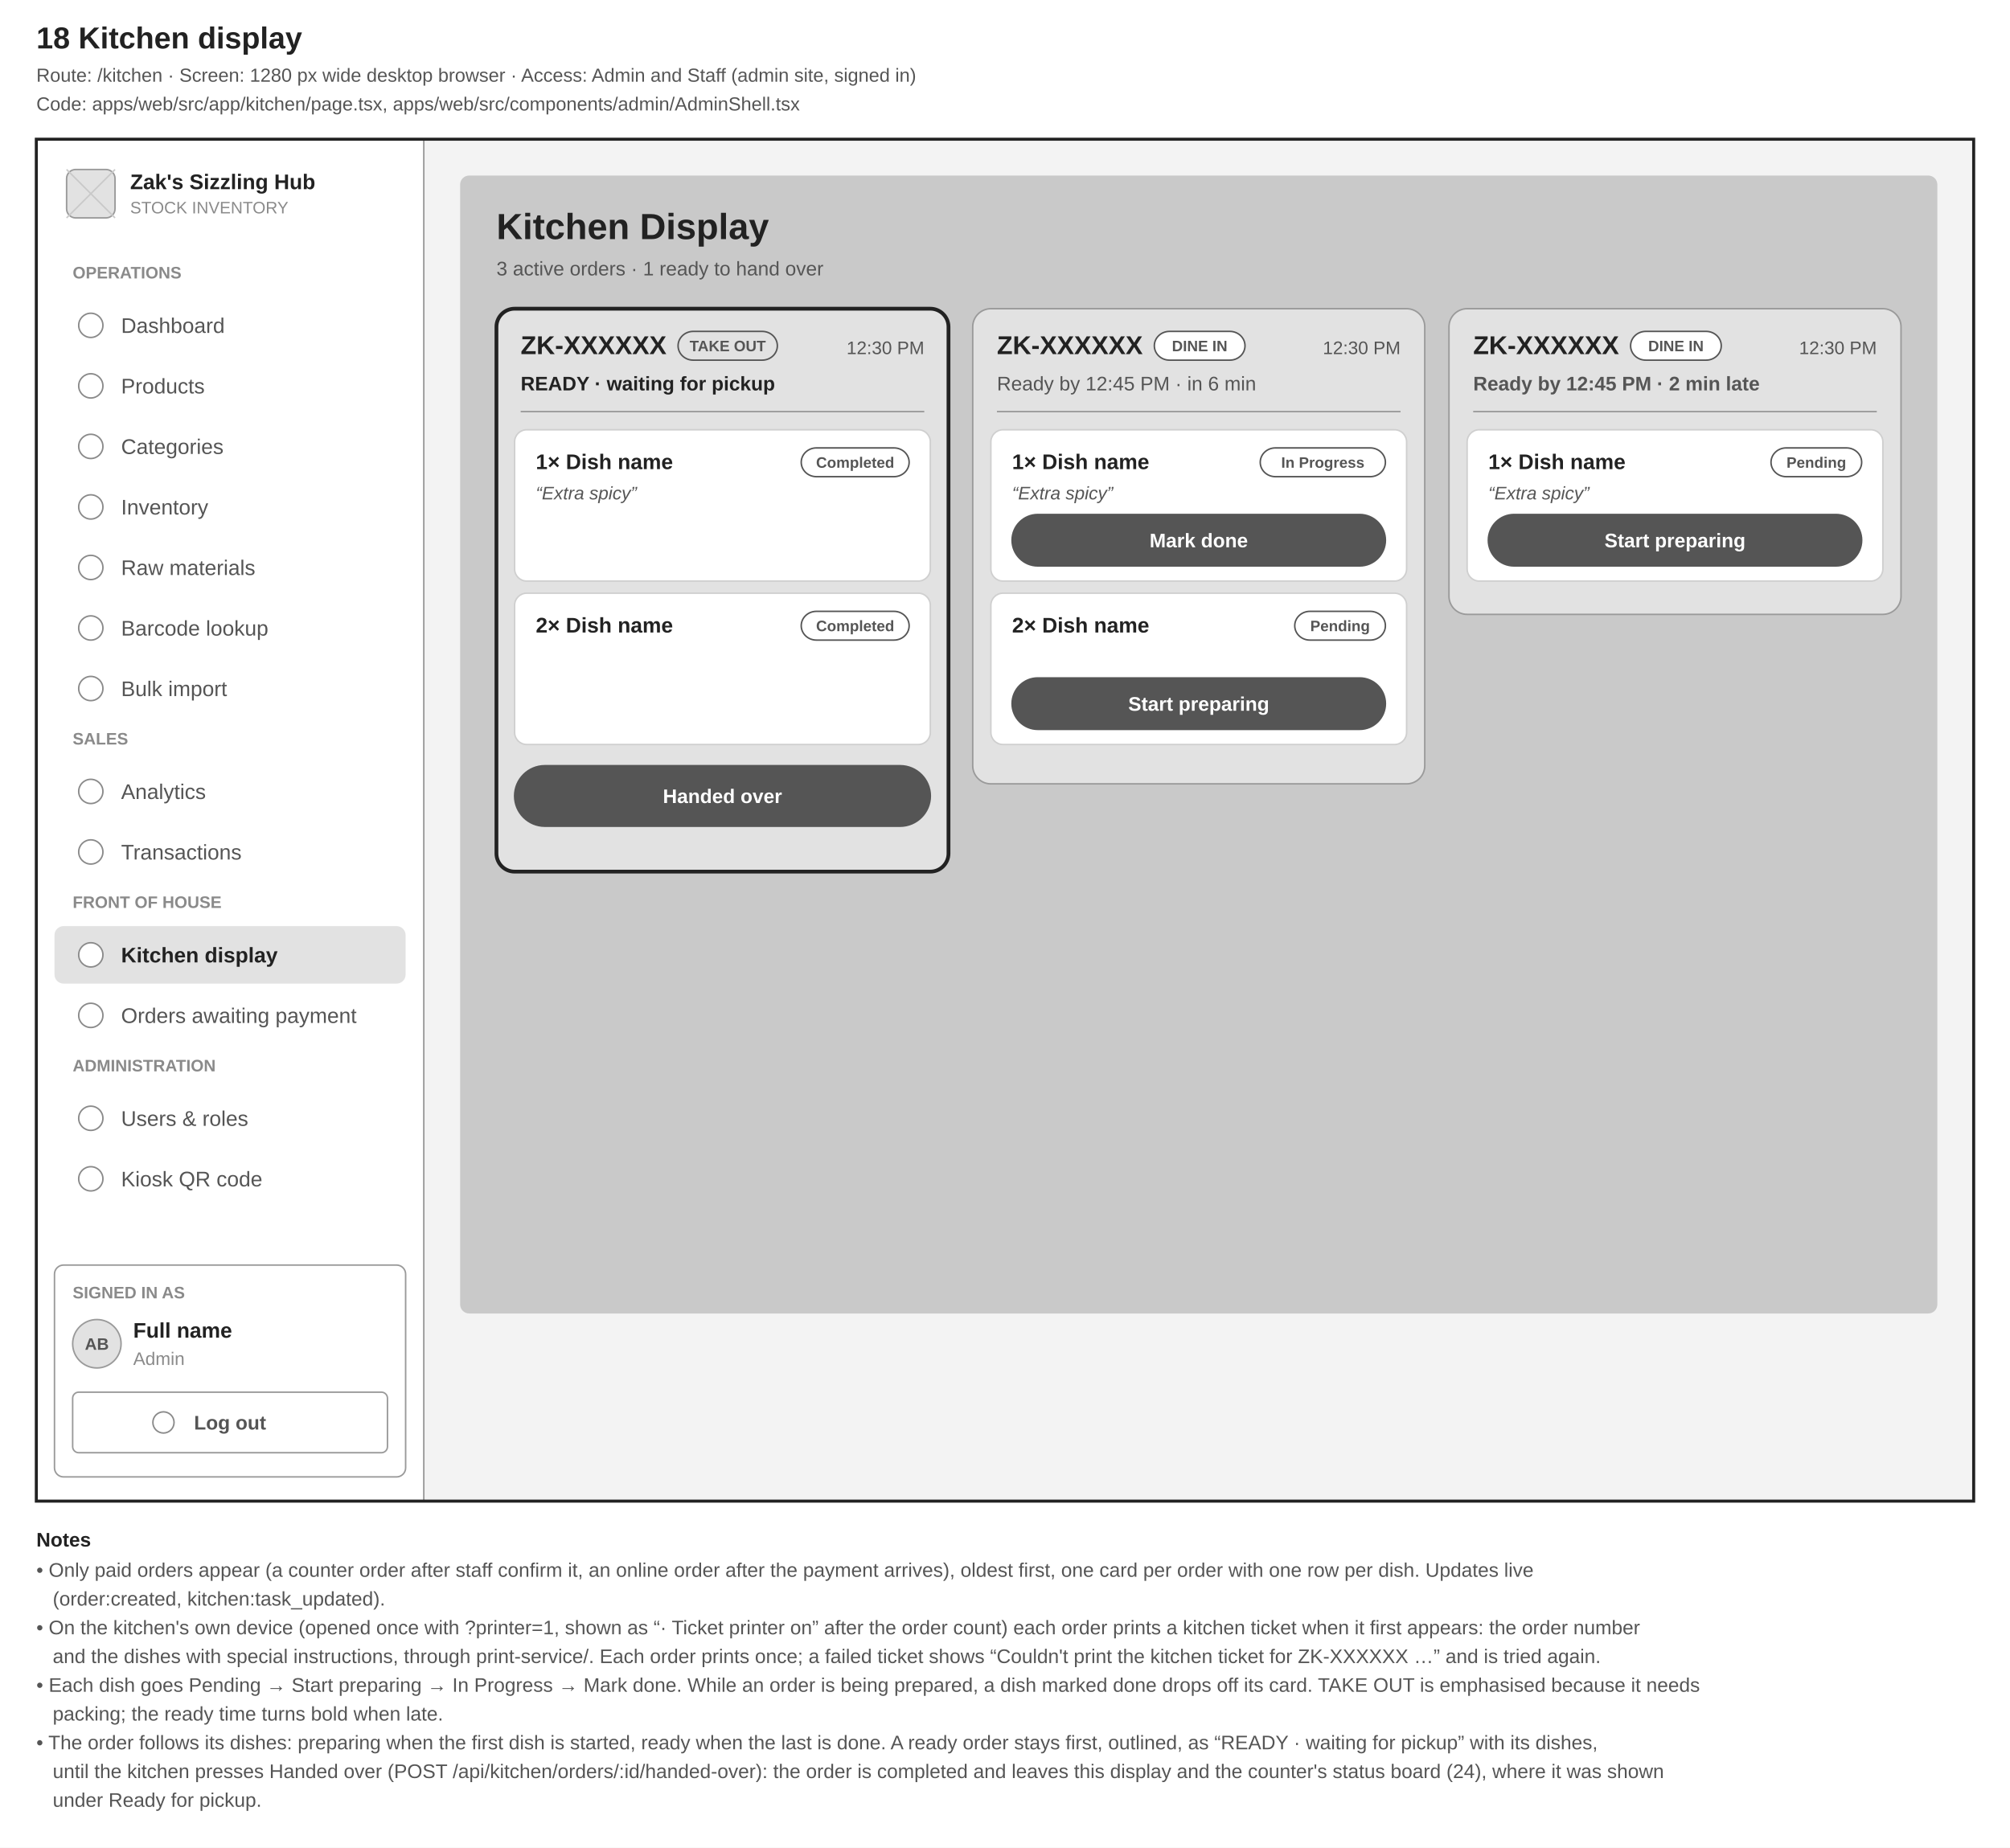
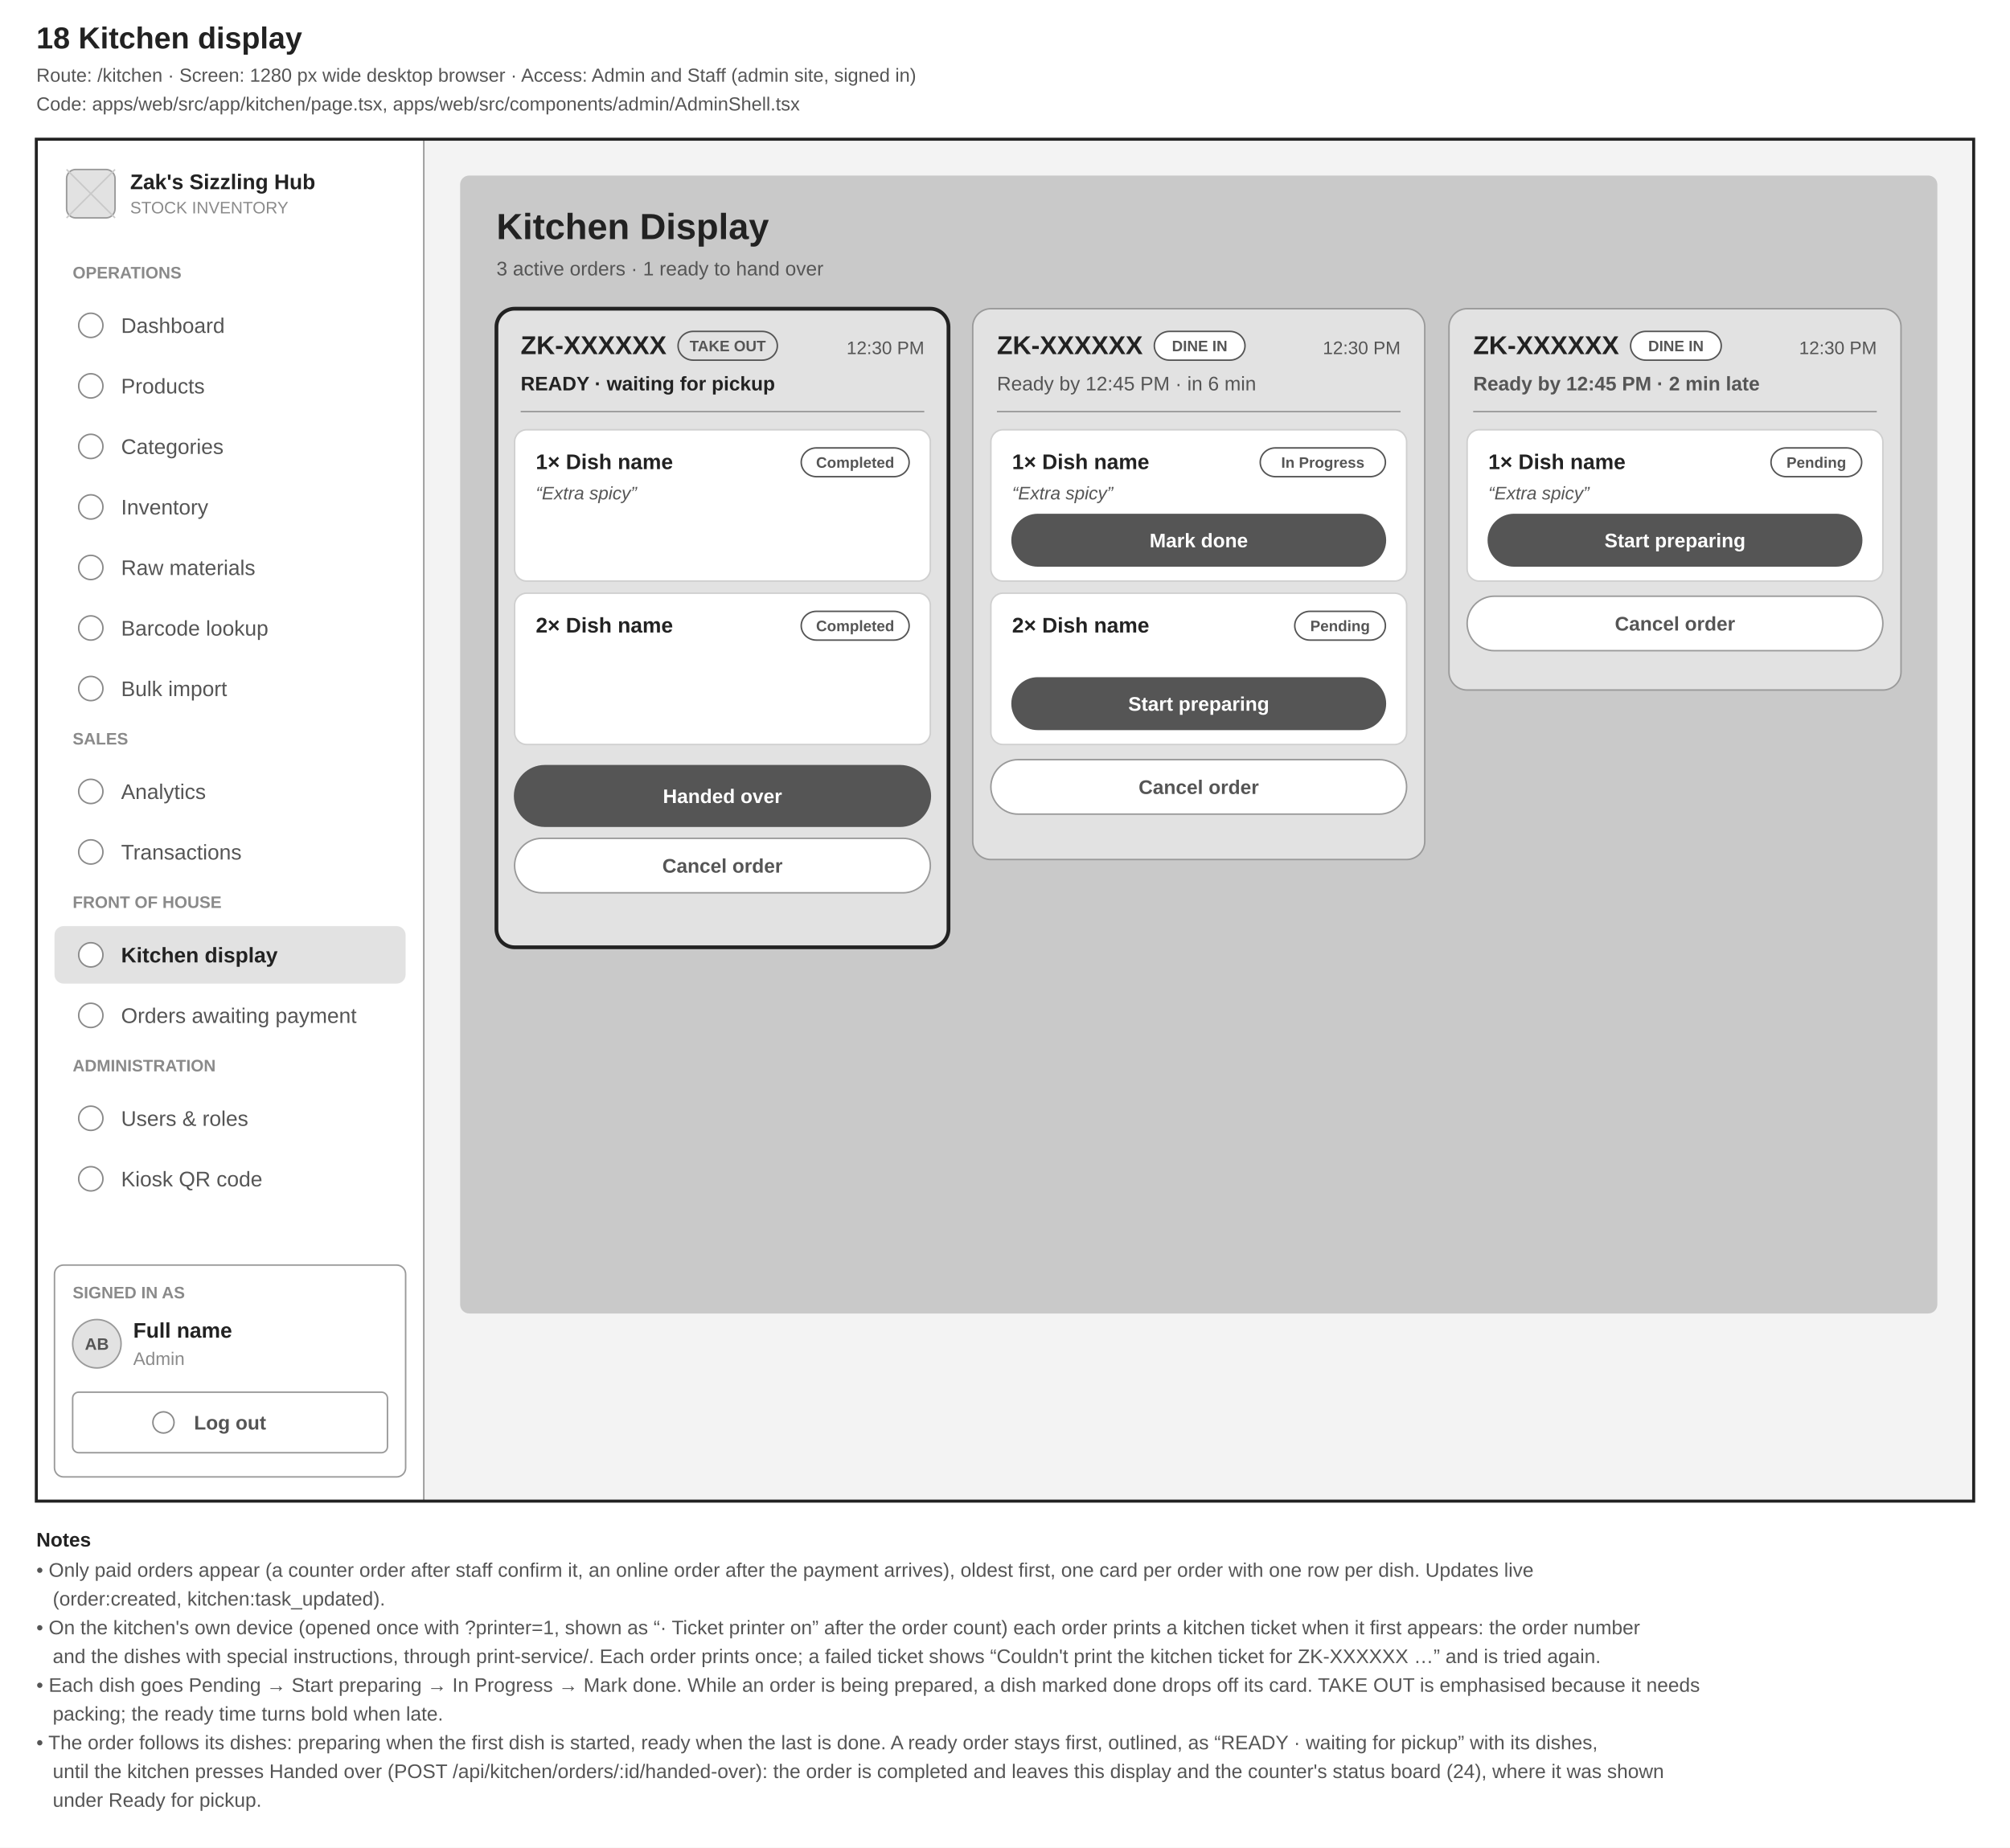
<svg xmlns="http://www.w3.org/2000/svg" width="1328" height="1221" viewBox="0 0 1328 1221">
  <rect x="0" y="0" width="1328" height="1221" fill="#ffffff" />
  <text x="24" y="32" font-family="Arial, Helvetica, sans-serif" font-size="20" font-weight="700" fill="#222222">18  Kitchen display</text>
  <text x="24" y="54" font-family="Arial, Helvetica, sans-serif" font-size="12.5" fill="#555555">Route: /kitchen   ·   Screen: 1280 px wide desktop browser   ·   Access: Admin and Staff (admin site, signed in)</text>
  <text x="24" y="73" font-family="Arial, Helvetica, sans-serif" font-size="12.5" fill="#555555">Code: apps/web/src/app/kitchen/page.tsx, apps/web/src/components/admin/AdminShell.tsx</text>
  <text x="24" y="1022" font-family="Arial, Helvetica, sans-serif" font-size="13" font-weight="700" fill="#222222">Notes</text>
  <text x="24" y="1042" font-family="Arial, Helvetica, sans-serif" font-size="13" fill="#555555" xml:space="preserve">• Only paid orders appear (a counter order after staff confirm it, an online order after the payment arrives), oldest first, one card per order with one row per dish. Updates live</text>
  <text x="24" y="1061" font-family="Arial, Helvetica, sans-serif" font-size="13" fill="#555555" xml:space="preserve">   (order:created, kitchen:task_updated).</text>
  <text x="24" y="1080" font-family="Arial, Helvetica, sans-serif" font-size="13" fill="#555555" xml:space="preserve">• On the kitchen's own device (opened once with ?printer=1, shown as “· Ticket printer on” after the order count) each order prints a kitchen ticket when it first appears: the order number</text>
  <text x="24" y="1099" font-family="Arial, Helvetica, sans-serif" font-size="13" fill="#555555" xml:space="preserve">   and the dishes with special instructions, through print-service/. Each order prints once; a failed ticket shows “Couldn't print the kitchen ticket for ZK-XXXXXX …” and is tried again.</text>
  <text x="24" y="1118" font-family="Arial, Helvetica, sans-serif" font-size="13" fill="#555555" xml:space="preserve">• Each dish goes Pending → Start preparing → In Progress → Mark done. While an order is being prepared, a dish marked done drops off its card. TAKE OUT is emphasised because it needs</text>
  <text x="24" y="1137" font-family="Arial, Helvetica, sans-serif" font-size="13" fill="#555555" xml:space="preserve">   packing; the ready time turns bold when late.</text>
  <text x="24" y="1156" font-family="Arial, Helvetica, sans-serif" font-size="13" fill="#555555" xml:space="preserve">• The order follows its dishes: preparing when the first dish is started, ready when the last is done. A ready order stays first, outlined, as “READY · waiting for pickup” with its dishes,</text>
  <text x="24" y="1175" font-family="Arial, Helvetica, sans-serif" font-size="13" fill="#555555" xml:space="preserve">   until the kitchen presses Handed over (POST /api/kitchen/orders/:id/handed-over): the order is completed and leaves this display and the counter's status board (24), where it was shown</text>
  <text x="24" y="1194" font-family="Arial, Helvetica, sans-serif" font-size="13" fill="#555555" xml:space="preserve">   under Ready for pickup.</text>
  <g transform="translate(24,92)">
    <clipPath id="frame">
      <rect x="0" y="0" width="1280" height="900" />
    </clipPath>
    <g clip-path="url(#frame)">
      <rect x="0" y="0" width="1280" height="900" fill="#ffffff" />
      <rect x="0" y="0" width="1280" height="900" rx="0" fill="#f3f3f3" stroke="none" />
      <rect x="0" y="0" width="256" height="900" rx="0" fill="#ffffff" stroke="none" />
      <line x1="256" y1="0" x2="256" y2="900" stroke="#9a9a9a" stroke-width="1" />
      <rect x="20" y="20" width="32" height="32" rx="6" fill="#e2e2e2" stroke="#9a9a9a" stroke-width="1" />
      <line x1="20" y1="20" x2="52" y2="52" stroke="#c9c9c9" stroke-width="1" />
      <line x1="52" y1="20" x2="20" y2="52" stroke="#c9c9c9" stroke-width="1" />
      <text x="62" y="33" font-family="Arial, Helvetica, sans-serif" font-size="14" font-weight="700" text-anchor="start" fill="#222222">Zak's Sizzling Hub</text>
      <text x="62" y="49" font-family="Arial, Helvetica, sans-serif" font-size="11" font-weight="400" text-anchor="start" fill="#8a8a8a">STOCK INVENTORY</text>
      <text x="24" y="92" font-family="Arial, Helvetica, sans-serif" font-size="11" font-weight="700" text-anchor="start" fill="#8a8a8a">OPERATIONS</text>
      <circle cx="36" cy="123" r="8" fill="#ffffff" stroke="#8a8a8a" stroke-width="1" />
      <text x="56" y="128" font-family="Arial, Helvetica, sans-serif" font-size="14" font-weight="400" text-anchor="start" fill="#555555">Dashboard</text>
      <circle cx="36" cy="163" r="8" fill="#ffffff" stroke="#8a8a8a" stroke-width="1" />
      <text x="56" y="168" font-family="Arial, Helvetica, sans-serif" font-size="14" font-weight="400" text-anchor="start" fill="#555555">Products</text>
      <circle cx="36" cy="203" r="8" fill="#ffffff" stroke="#8a8a8a" stroke-width="1" />
      <text x="56" y="208" font-family="Arial, Helvetica, sans-serif" font-size="14" font-weight="400" text-anchor="start" fill="#555555">Categories</text>
      <circle cx="36" cy="243" r="8" fill="#ffffff" stroke="#8a8a8a" stroke-width="1" />
      <text x="56" y="248" font-family="Arial, Helvetica, sans-serif" font-size="14" font-weight="400" text-anchor="start" fill="#555555">Inventory</text>
      <circle cx="36" cy="283" r="8" fill="#ffffff" stroke="#8a8a8a" stroke-width="1" />
      <text x="56" y="288" font-family="Arial, Helvetica, sans-serif" font-size="14" font-weight="400" text-anchor="start" fill="#555555">Raw materials</text>
      <circle cx="36" cy="323" r="8" fill="#ffffff" stroke="#8a8a8a" stroke-width="1" />
      <text x="56" y="328" font-family="Arial, Helvetica, sans-serif" font-size="14" font-weight="400" text-anchor="start" fill="#555555">Barcode lookup</text>
      <circle cx="36" cy="363" r="8" fill="#ffffff" stroke="#8a8a8a" stroke-width="1" />
      <text x="56" y="368" font-family="Arial, Helvetica, sans-serif" font-size="14" font-weight="400" text-anchor="start" fill="#555555">Bulk import</text>
      <text x="24" y="400" font-family="Arial, Helvetica, sans-serif" font-size="11" font-weight="700" text-anchor="start" fill="#8a8a8a">SALES</text>
      <circle cx="36" cy="431" r="8" fill="#ffffff" stroke="#8a8a8a" stroke-width="1" />
      <text x="56" y="436" font-family="Arial, Helvetica, sans-serif" font-size="14" font-weight="400" text-anchor="start" fill="#555555">Analytics</text>
      <circle cx="36" cy="471" r="8" fill="#ffffff" stroke="#8a8a8a" stroke-width="1" />
      <text x="56" y="476" font-family="Arial, Helvetica, sans-serif" font-size="14" font-weight="400" text-anchor="start" fill="#555555">Transactions</text>
      <text x="24" y="508" font-family="Arial, Helvetica, sans-serif" font-size="11" font-weight="700" text-anchor="start" fill="#8a8a8a">FRONT OF HOUSE</text>
      <rect x="12" y="520" width="232" height="38" rx="6" fill="#e2e2e2" stroke="none" />
      <circle cx="36" cy="539" r="8" fill="#ffffff" stroke="#8a8a8a" stroke-width="1" />
      <text x="56" y="544" font-family="Arial, Helvetica, sans-serif" font-size="14" font-weight="700" text-anchor="start" fill="#222222">Kitchen display</text>
      <circle cx="36" cy="579" r="8" fill="#ffffff" stroke="#8a8a8a" stroke-width="1" />
      <text x="56" y="584" font-family="Arial, Helvetica, sans-serif" font-size="14" font-weight="400" text-anchor="start" fill="#555555">Orders awaiting payment</text>
      <text x="24" y="616" font-family="Arial, Helvetica, sans-serif" font-size="11" font-weight="700" text-anchor="start" fill="#8a8a8a">ADMINISTRATION</text>
      <circle cx="36" cy="647" r="8" fill="#ffffff" stroke="#8a8a8a" stroke-width="1" />
      <text x="56" y="652" font-family="Arial, Helvetica, sans-serif" font-size="14" font-weight="400" text-anchor="start" fill="#555555">Users &amp; roles</text>
      <circle cx="36" cy="687" r="8" fill="#ffffff" stroke="#8a8a8a" stroke-width="1" />
      <text x="56" y="692" font-family="Arial, Helvetica, sans-serif" font-size="14" font-weight="400" text-anchor="start" fill="#555555">Kiosk QR code</text>
      <rect x="12" y="744" width="232" height="140" rx="6" fill="#ffffff" stroke="#9a9a9a" stroke-width="1" />
      <text x="24" y="766" font-family="Arial, Helvetica, sans-serif" font-size="11" font-weight="700" text-anchor="start" fill="#8a8a8a">SIGNED IN AS</text>
      <circle cx="40" cy="796" r="16" fill="#e2e2e2" stroke="#9a9a9a" stroke-width="1" />
      <text x="40" y="800" font-family="Arial, Helvetica, sans-serif" font-size="11" font-weight="700" text-anchor="middle" fill="#555555">AB</text>
      <text x="64" y="792" font-family="Arial, Helvetica, sans-serif" font-size="14" font-weight="700" text-anchor="start" fill="#222222">Full name</text>
      <text x="64" y="810" font-family="Arial, Helvetica, sans-serif" font-size="12" font-weight="400" text-anchor="start" fill="#8a8a8a">Admin</text>
      <rect x="24" y="828" width="208" height="40" rx="4" fill="#ffffff" stroke="#9a9a9a" stroke-width="1" />
      <text x="128.0" y="852.68" font-family="Arial, Helvetica, sans-serif" font-size="13" font-weight="700" text-anchor="middle" fill="#555555">Log out</text>
      <circle cx="84" cy="848" r="7" fill="#ffffff" stroke="#8a8a8a" stroke-width="1" />
      <rect x="280" y="24" width="976" height="752" rx="6" fill="#c9c9c9" stroke="none" />
      <text x="304" y="66" font-family="Arial, Helvetica, sans-serif" font-size="24" font-weight="700" text-anchor="start" fill="#222222">Kitchen Display</text>
      <text x="304" y="90" font-family="Arial, Helvetica, sans-serif" font-size="13" font-weight="400" text-anchor="start" fill="#555555">3 active orders · 1 ready to hand over</text>
-       <rect x="304.0" y="112" width="298.667" height="372" rx="12" fill="#e2e2e2" stroke="#222222" stroke-width="2.5" />
+       <rect x="304.0" y="112" width="298.667" height="422" rx="12" fill="#e2e2e2" stroke="#222222" stroke-width="2.5" />
      <text x="320.0" y="142" font-family="Arial, Helvetica, sans-serif" font-size="17" font-weight="700" text-anchor="start" fill="#222222">ZK-XXXXXX</text>
      <rect x="424.0" y="127" width="65.6" height="19" rx="10" fill="#e2e2e2" stroke="#555555" stroke-width="1" />
      <text x="456.8" y="140.1" font-family="Arial, Helvetica, sans-serif" font-size="10" font-weight="700" text-anchor="middle" fill="#555555">TAKE OUT</text>
      <text x="586.667" y="142" font-family="Arial, Helvetica, sans-serif" font-size="12" font-weight="400" text-anchor="end" fill="#555555">12:30 PM</text>
      <text x="320.0" y="166" font-family="Arial, Helvetica, sans-serif" font-size="13" font-weight="700" text-anchor="start" fill="#222222">READY · waiting for pickup</text>
      <rect x="316.0" y="414" width="274.667" height="40" rx="20" fill="#555555" stroke="#555555" stroke-width="1" />
      <text x="453.333" y="438.68" font-family="Arial, Helvetica, sans-serif" font-size="13" font-weight="700" text-anchor="middle" fill="#ffffff">Handed over</text>
      <line x1="320.0" y1="180" x2="586.667" y2="180" stroke="#9a9a9a" stroke-width="1" />
      <rect x="316.0" y="192" width="274.667" height="100" rx="8" fill="#ffffff" stroke="#cfcfcf" stroke-width="1" />
      <text x="330.0" y="218" font-family="Arial, Helvetica, sans-serif" font-size="14" font-weight="700" text-anchor="start" fill="#222222">1× Dish name</text>
      <text x="330.0" y="238" font-family="Arial, Helvetica, sans-serif" font-size="12" font-weight="400" text-anchor="start" fill="#555555" font-style="italic">“Extra spicy”</text>
      <rect x="505.367" y="204" width="71.3" height="19" rx="10" fill="#ffffff" stroke="#555555" stroke-width="1" />
      <text x="541.017" y="217.1" font-family="Arial, Helvetica, sans-serif" font-size="10" font-weight="700" text-anchor="middle" fill="#555555">Completed</text>
      <rect x="316.0" y="300" width="274.667" height="100" rx="8" fill="#ffffff" stroke="#cfcfcf" stroke-width="1" />
      <text x="330.0" y="326" font-family="Arial, Helvetica, sans-serif" font-size="14" font-weight="700" text-anchor="start" fill="#222222">2× Dish name</text>
      <rect x="505.367" y="312" width="71.3" height="19" rx="10" fill="#ffffff" stroke="#555555" stroke-width="1" />
      <text x="541.017" y="325.1" font-family="Arial, Helvetica, sans-serif" font-size="10" font-weight="700" text-anchor="middle" fill="#555555">Completed</text>
-       <rect x="618.667" y="112" width="298.667" height="314" rx="12" fill="#e2e2e2" stroke="#9a9a9a" stroke-width="1" />
+       <rect x="316.0" y="462" width="274.667" height="36" rx="18" fill="#ffffff" stroke="#9a9a9a" stroke-width="1" />
+       <text x="453.333" y="484.68" font-family="Arial, Helvetica, sans-serif" font-size="13" font-weight="700" text-anchor="middle" fill="#555555">Cancel order</text>
+       <rect x="618.667" y="112" width="298.667" height="364" rx="12" fill="#e2e2e2" stroke="#9a9a9a" stroke-width="1" />
      <text x="634.667" y="142" font-family="Arial, Helvetica, sans-serif" font-size="17" font-weight="700" text-anchor="start" fill="#222222">ZK-XXXXXX</text>
      <rect x="738.667" y="127" width="59.9" height="19" rx="10" fill="#ffffff" stroke="#555555" stroke-width="1" />
      <text x="768.617" y="140.1" font-family="Arial, Helvetica, sans-serif" font-size="10" font-weight="700" text-anchor="middle" fill="#555555">DINE IN</text>
      <text x="901.333" y="142" font-family="Arial, Helvetica, sans-serif" font-size="12" font-weight="400" text-anchor="end" fill="#555555">12:30 PM</text>
      <text x="634.667" y="166" font-family="Arial, Helvetica, sans-serif" font-size="13" font-weight="400" text-anchor="start" fill="#555555">Ready by 12:45 PM · in 6 min</text>
      <line x1="634.667" y1="180" x2="901.333" y2="180" stroke="#9a9a9a" stroke-width="1" />
      <rect x="630.667" y="192" width="274.667" height="100" rx="8" fill="#ffffff" stroke="#cfcfcf" stroke-width="1" />
      <text x="644.667" y="218" font-family="Arial, Helvetica, sans-serif" font-size="14" font-weight="700" text-anchor="start" fill="#222222">1× Dish name</text>
      <text x="644.667" y="238" font-family="Arial, Helvetica, sans-serif" font-size="12" font-weight="400" text-anchor="start" fill="#555555" font-style="italic">“Extra spicy”</text>
      <rect x="808.633" y="204" width="82.7" height="19" rx="10" fill="#ffffff" stroke="#555555" stroke-width="1" />
      <text x="849.983" y="217.1" font-family="Arial, Helvetica, sans-serif" font-size="10" font-weight="700" text-anchor="middle" fill="#555555">In Progress</text>
      <rect x="644.667" y="248" width="246.667" height="34" rx="17" fill="#555555" stroke="#555555" stroke-width="1" />
      <text x="768" y="269.68" font-family="Arial, Helvetica, sans-serif" font-size="13" font-weight="700" text-anchor="middle" fill="#ffffff">Mark done</text>
      <rect x="630.667" y="300" width="274.667" height="100" rx="8" fill="#ffffff" stroke="#cfcfcf" stroke-width="1" />
      <text x="644.667" y="326" font-family="Arial, Helvetica, sans-serif" font-size="14" font-weight="700" text-anchor="start" fill="#222222">2× Dish name</text>
      <rect x="831.433" y="312" width="59.9" height="19" rx="10" fill="#ffffff" stroke="#555555" stroke-width="1" />
      <text x="861.383" y="325.1" font-family="Arial, Helvetica, sans-serif" font-size="10" font-weight="700" text-anchor="middle" fill="#555555">Pending</text>
      <rect x="644.667" y="356" width="246.667" height="34" rx="17" fill="#555555" stroke="#555555" stroke-width="1" />
      <text x="768" y="377.68" font-family="Arial, Helvetica, sans-serif" font-size="13" font-weight="700" text-anchor="middle" fill="#ffffff">Start preparing</text>
-       <rect x="933.333" y="112" width="298.667" height="202" rx="12" fill="#e2e2e2" stroke="#9a9a9a" stroke-width="1" />
+       <rect x="630.667" y="410" width="274.667" height="36" rx="18" fill="#ffffff" stroke="#9a9a9a" stroke-width="1" />
+       <text x="768" y="432.68" font-family="Arial, Helvetica, sans-serif" font-size="13" font-weight="700" text-anchor="middle" fill="#555555">Cancel order</text>
+       <rect x="933.333" y="112" width="298.667" height="252" rx="12" fill="#e2e2e2" stroke="#9a9a9a" stroke-width="1" />
      <text x="949.333" y="142" font-family="Arial, Helvetica, sans-serif" font-size="17" font-weight="700" text-anchor="start" fill="#222222">ZK-XXXXXX</text>
      <rect x="1053.333" y="127" width="59.9" height="19" rx="10" fill="#ffffff" stroke="#555555" stroke-width="1" />
      <text x="1083.283" y="140.1" font-family="Arial, Helvetica, sans-serif" font-size="10" font-weight="700" text-anchor="middle" fill="#555555">DINE IN</text>
      <text x="1216.0" y="142" font-family="Arial, Helvetica, sans-serif" font-size="12" font-weight="400" text-anchor="end" fill="#555555">12:30 PM</text>
      <text x="949.333" y="166" font-family="Arial, Helvetica, sans-serif" font-size="13" font-weight="700" text-anchor="start" fill="#555555">Ready by 12:45 PM · 2 min late</text>
      <line x1="949.333" y1="180" x2="1216.0" y2="180" stroke="#9a9a9a" stroke-width="1" />
      <rect x="945.333" y="192" width="274.667" height="100" rx="8" fill="#ffffff" stroke="#cfcfcf" stroke-width="1" />
      <text x="959.333" y="218" font-family="Arial, Helvetica, sans-serif" font-size="14" font-weight="700" text-anchor="start" fill="#222222">1× Dish name</text>
      <text x="959.333" y="238" font-family="Arial, Helvetica, sans-serif" font-size="12" font-weight="400" text-anchor="start" fill="#555555" font-style="italic">“Extra spicy”</text>
      <rect x="1146.1" y="204" width="59.9" height="19" rx="10" fill="#ffffff" stroke="#555555" stroke-width="1" />
      <text x="1176.05" y="217.1" font-family="Arial, Helvetica, sans-serif" font-size="10" font-weight="700" text-anchor="middle" fill="#555555">Pending</text>
      <rect x="959.333" y="248" width="246.667" height="34" rx="17" fill="#555555" stroke="#555555" stroke-width="1" />
      <text x="1082.667" y="269.68" font-family="Arial, Helvetica, sans-serif" font-size="13" font-weight="700" text-anchor="middle" fill="#ffffff">Start preparing</text>
+       <rect x="945.333" y="302" width="274.667" height="36" rx="18" fill="#ffffff" stroke="#9a9a9a" stroke-width="1" />
+       <text x="1082.667" y="324.68" font-family="Arial, Helvetica, sans-serif" font-size="13" font-weight="700" text-anchor="middle" fill="#555555">Cancel order</text>
    </g>
    <rect x="0" y="0" width="1280" height="900" fill="none" stroke="#222222" stroke-width="2" />
  </g>
</svg>
